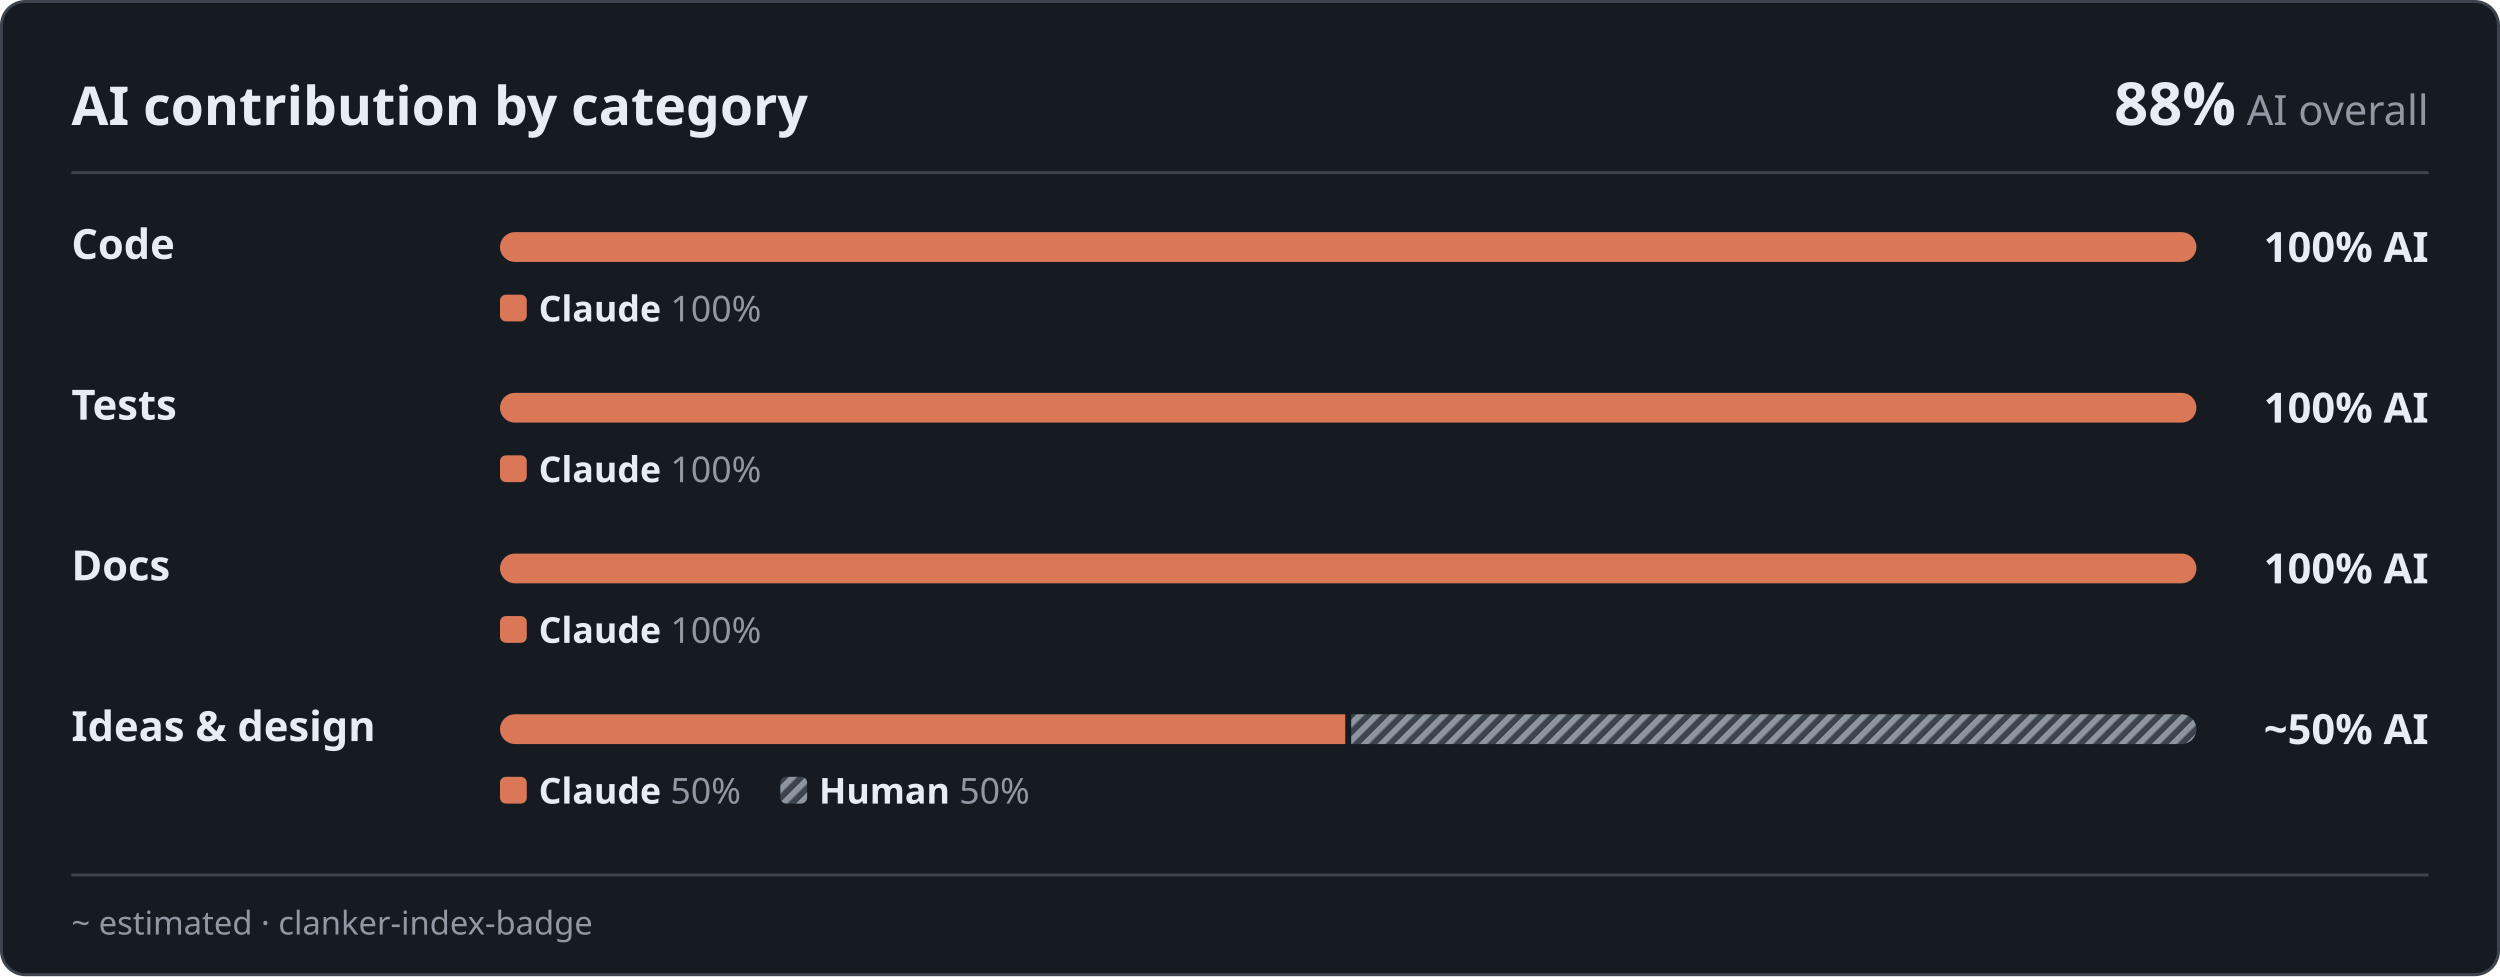
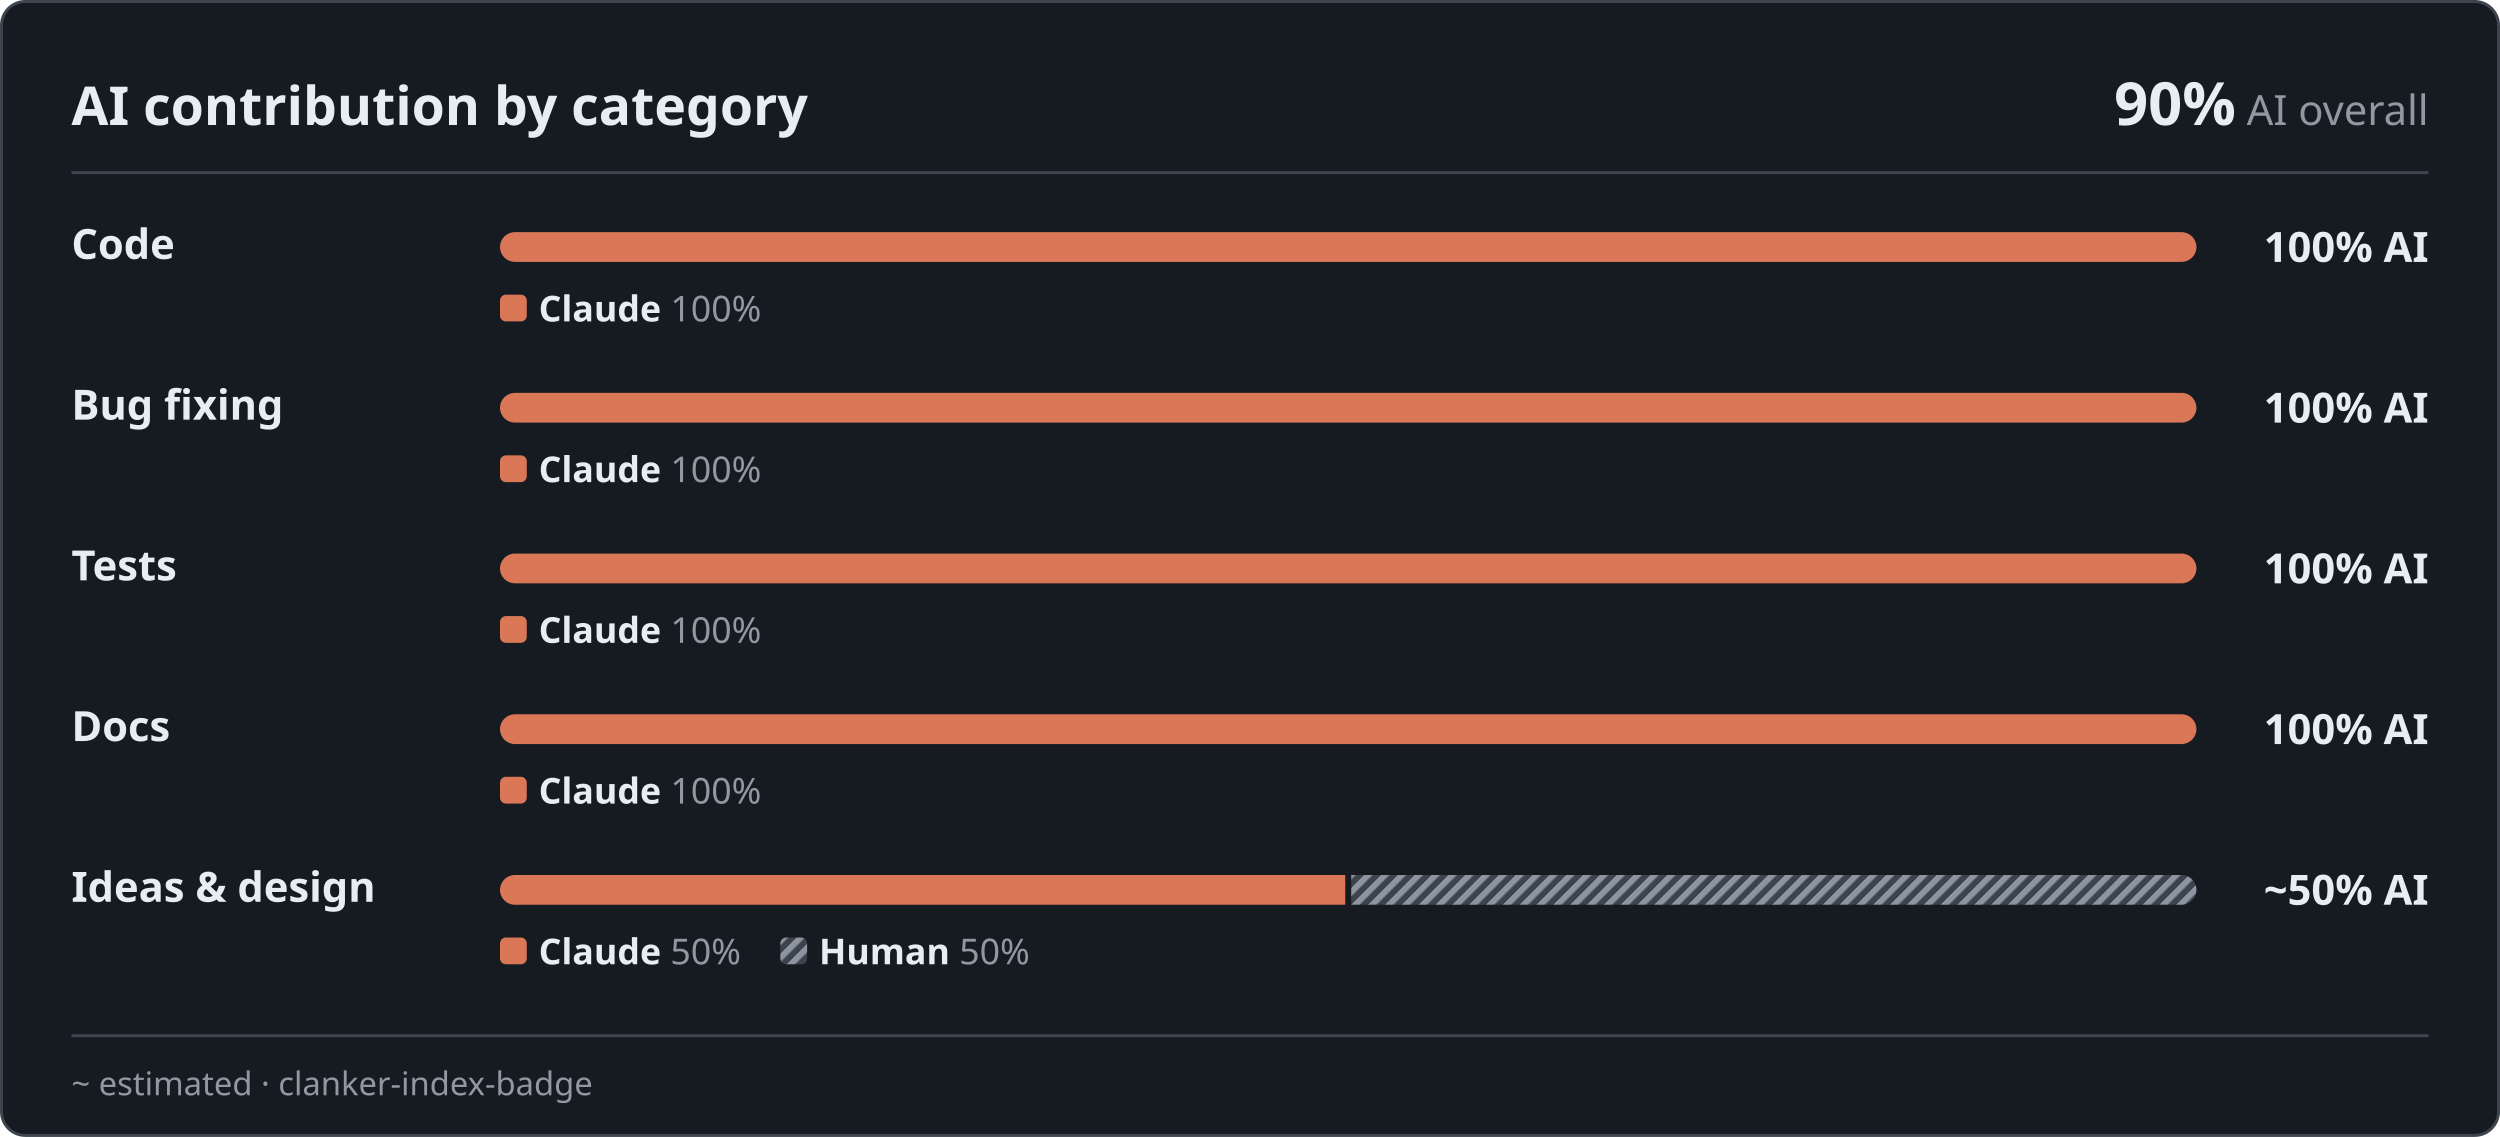
- <svg xmlns="http://www.w3.org/2000/svg" width="840" height="328" viewBox="0 0 840 328" role="img" aria-labelledby="t">
+ <svg xmlns="http://www.w3.org/2000/svg" width="840" height="382" viewBox="0 0 840 382" role="img" aria-labelledby="t">
  <defs>
    <pattern id="f0" width="4" height="4" patternUnits="userSpaceOnUse" patternTransform="rotate(45)">
      <rect width="4" height="4" fill="#3d444d" />
      <rect width="2" height="4" fill="#8c959f" />
    </pattern>
  </defs>
-   <rect x="0.5" y="0.5" width="839" height="327" rx="8" fill="#161b22" stroke="#3d444d" stroke-width="1" />
+   <rect x="0.5" y="0.5" width="839" height="381" rx="8" fill="#161b22" stroke="#3d444d" stroke-width="1" />
  <g font-family="-apple-system, BlinkMacSystemFont, 'Segoe UI', 'Noto Sans', Helvetica, Arial, sans-serif">
    <text x="24" y="42" font-size="18" font-weight="600" fill="#e6edf3">AI contribution by category</text>
    <text x="816" y="42" text-anchor="end" font-size="14" fill="#9198a1">
-       <tspan font-size="20" font-weight="700" fill="#e6edf3">88%</tspan> AI overall</text>
+       <tspan font-size="20" font-weight="700" fill="#e6edf3">90%</tspan> AI overall</text>
    <line x1="24" y1="58" x2="816" y2="58" stroke="#3d444d" />
    <text x="24" y="87" font-size="14" font-weight="600" fill="#e6edf3">Code</text>
    <clipPath id="c0">
      <rect x="168" y="78" width="570" height="10" rx="5" />
    </clipPath>
    <g clip-path="url(#c0)">
      <rect x="168.00" y="78" width="570.00" height="10" fill="#D97757" />
    </g>
    <text x="816" y="88" text-anchor="end" font-size="14" font-weight="700" fill="#e6edf3">100% AI</text>
    <rect x="168" y="99" width="9" height="9" rx="2" fill="#D97757" />
    <text x="181" y="108" font-size="12" fill="#9198a1">
      <tspan font-weight="600" fill="#e6edf3">Claude</tspan> 100%</text>
-     <text x="24" y="141" font-size="14" font-weight="600" fill="#e6edf3">Tests</text>
+     <text x="24" y="141" font-size="14" font-weight="600" fill="#e6edf3">Bug fixing</text>
    <clipPath id="c1">
      <rect x="168" y="132" width="570" height="10" rx="5" />
    </clipPath>
    <g clip-path="url(#c1)">
      <rect x="168.00" y="132" width="570.00" height="10" fill="#D97757" />
    </g>
    <text x="816" y="142" text-anchor="end" font-size="14" font-weight="700" fill="#e6edf3">100% AI</text>
    <rect x="168" y="153" width="9" height="9" rx="2" fill="#D97757" />
    <text x="181" y="162" font-size="12" fill="#9198a1">
      <tspan font-weight="600" fill="#e6edf3">Claude</tspan> 100%</text>
-     <text x="24" y="195" font-size="14" font-weight="600" fill="#e6edf3">Docs</text>
+     <text x="24" y="195" font-size="14" font-weight="600" fill="#e6edf3">Tests</text>
    <clipPath id="c2">
      <rect x="168" y="186" width="570" height="10" rx="5" />
    </clipPath>
    <g clip-path="url(#c2)">
      <rect x="168.00" y="186" width="570.00" height="10" fill="#D97757" />
    </g>
    <text x="816" y="196" text-anchor="end" font-size="14" font-weight="700" fill="#e6edf3">100% AI</text>
    <rect x="168" y="207" width="9" height="9" rx="2" fill="#D97757" />
    <text x="181" y="216" font-size="12" fill="#9198a1">
      <tspan font-weight="600" fill="#e6edf3">Claude</tspan> 100%</text>
-     <text x="24" y="249" font-size="14" font-weight="600" fill="#e6edf3">Ideas &amp; design</text>
+     <text x="24" y="249" font-size="14" font-weight="600" fill="#e6edf3">Docs</text>
    <clipPath id="c3">
      <rect x="168" y="240" width="570" height="10" rx="5" />
    </clipPath>
    <g clip-path="url(#c3)">
-       <rect x="168.00" y="240" width="284.00" height="10" fill="#D97757" />
-       <rect x="454.00" y="240" width="284.00" height="10" fill="url(#f0)" />
+       <rect x="168.00" y="240" width="570.00" height="10" fill="#D97757" />
    </g>
-     <text x="816" y="250" text-anchor="end" font-size="14" font-weight="700" fill="#e6edf3">~50% AI</text>
+     <text x="816" y="250" text-anchor="end" font-size="14" font-weight="700" fill="#e6edf3">100% AI</text>
    <rect x="168" y="261" width="9" height="9" rx="2" fill="#D97757" />
    <text x="181" y="270" font-size="12" fill="#9198a1">
+       <tspan font-weight="600" fill="#e6edf3">Claude</tspan> 100%</text>
+     <text x="24" y="303" font-size="14" font-weight="600" fill="#e6edf3">Ideas &amp; design</text>
+     <clipPath id="c4">
+       <rect x="168" y="294" width="570" height="10" rx="5" />
+     </clipPath>
+     <g clip-path="url(#c4)">
+       <rect x="168.00" y="294" width="284.00" height="10" fill="#D97757" />
+       <rect x="454.00" y="294" width="284.00" height="10" fill="url(#f0)" />
+     </g>
+     <text x="816" y="304" text-anchor="end" font-size="14" font-weight="700" fill="#e6edf3">~50% AI</text>
+     <rect x="168" y="315" width="9" height="9" rx="2" fill="#D97757" />
+     <text x="181" y="324" font-size="12" fill="#9198a1">
      <tspan font-weight="600" fill="#e6edf3">Claude</tspan> 50%</text>
-     <rect x="262.192" y="261" width="9" height="9" rx="2" fill="url(#f0)" />
-     <text x="275.192" y="270" font-size="12" fill="#9198a1">
+     <rect x="262.192" y="315" width="9" height="9" rx="2" fill="url(#f0)" />
+     <text x="275.192" y="324" font-size="12" fill="#9198a1">
      <tspan font-weight="600" fill="#e6edf3">Human</tspan> 50%</text>
-     <line x1="24" y1="294" x2="816" y2="294" stroke="#3d444d" />
-     <text x="24" y="314" font-size="11" fill="#9198a1">~ estimated · clanker-index-badge</text>
+     <line x1="24" y1="348" x2="816" y2="348" stroke="#3d444d" />
+     <text x="24" y="368" font-size="11" fill="#9198a1">~ estimated · clanker-index-badge</text>
  </g>
</svg>
